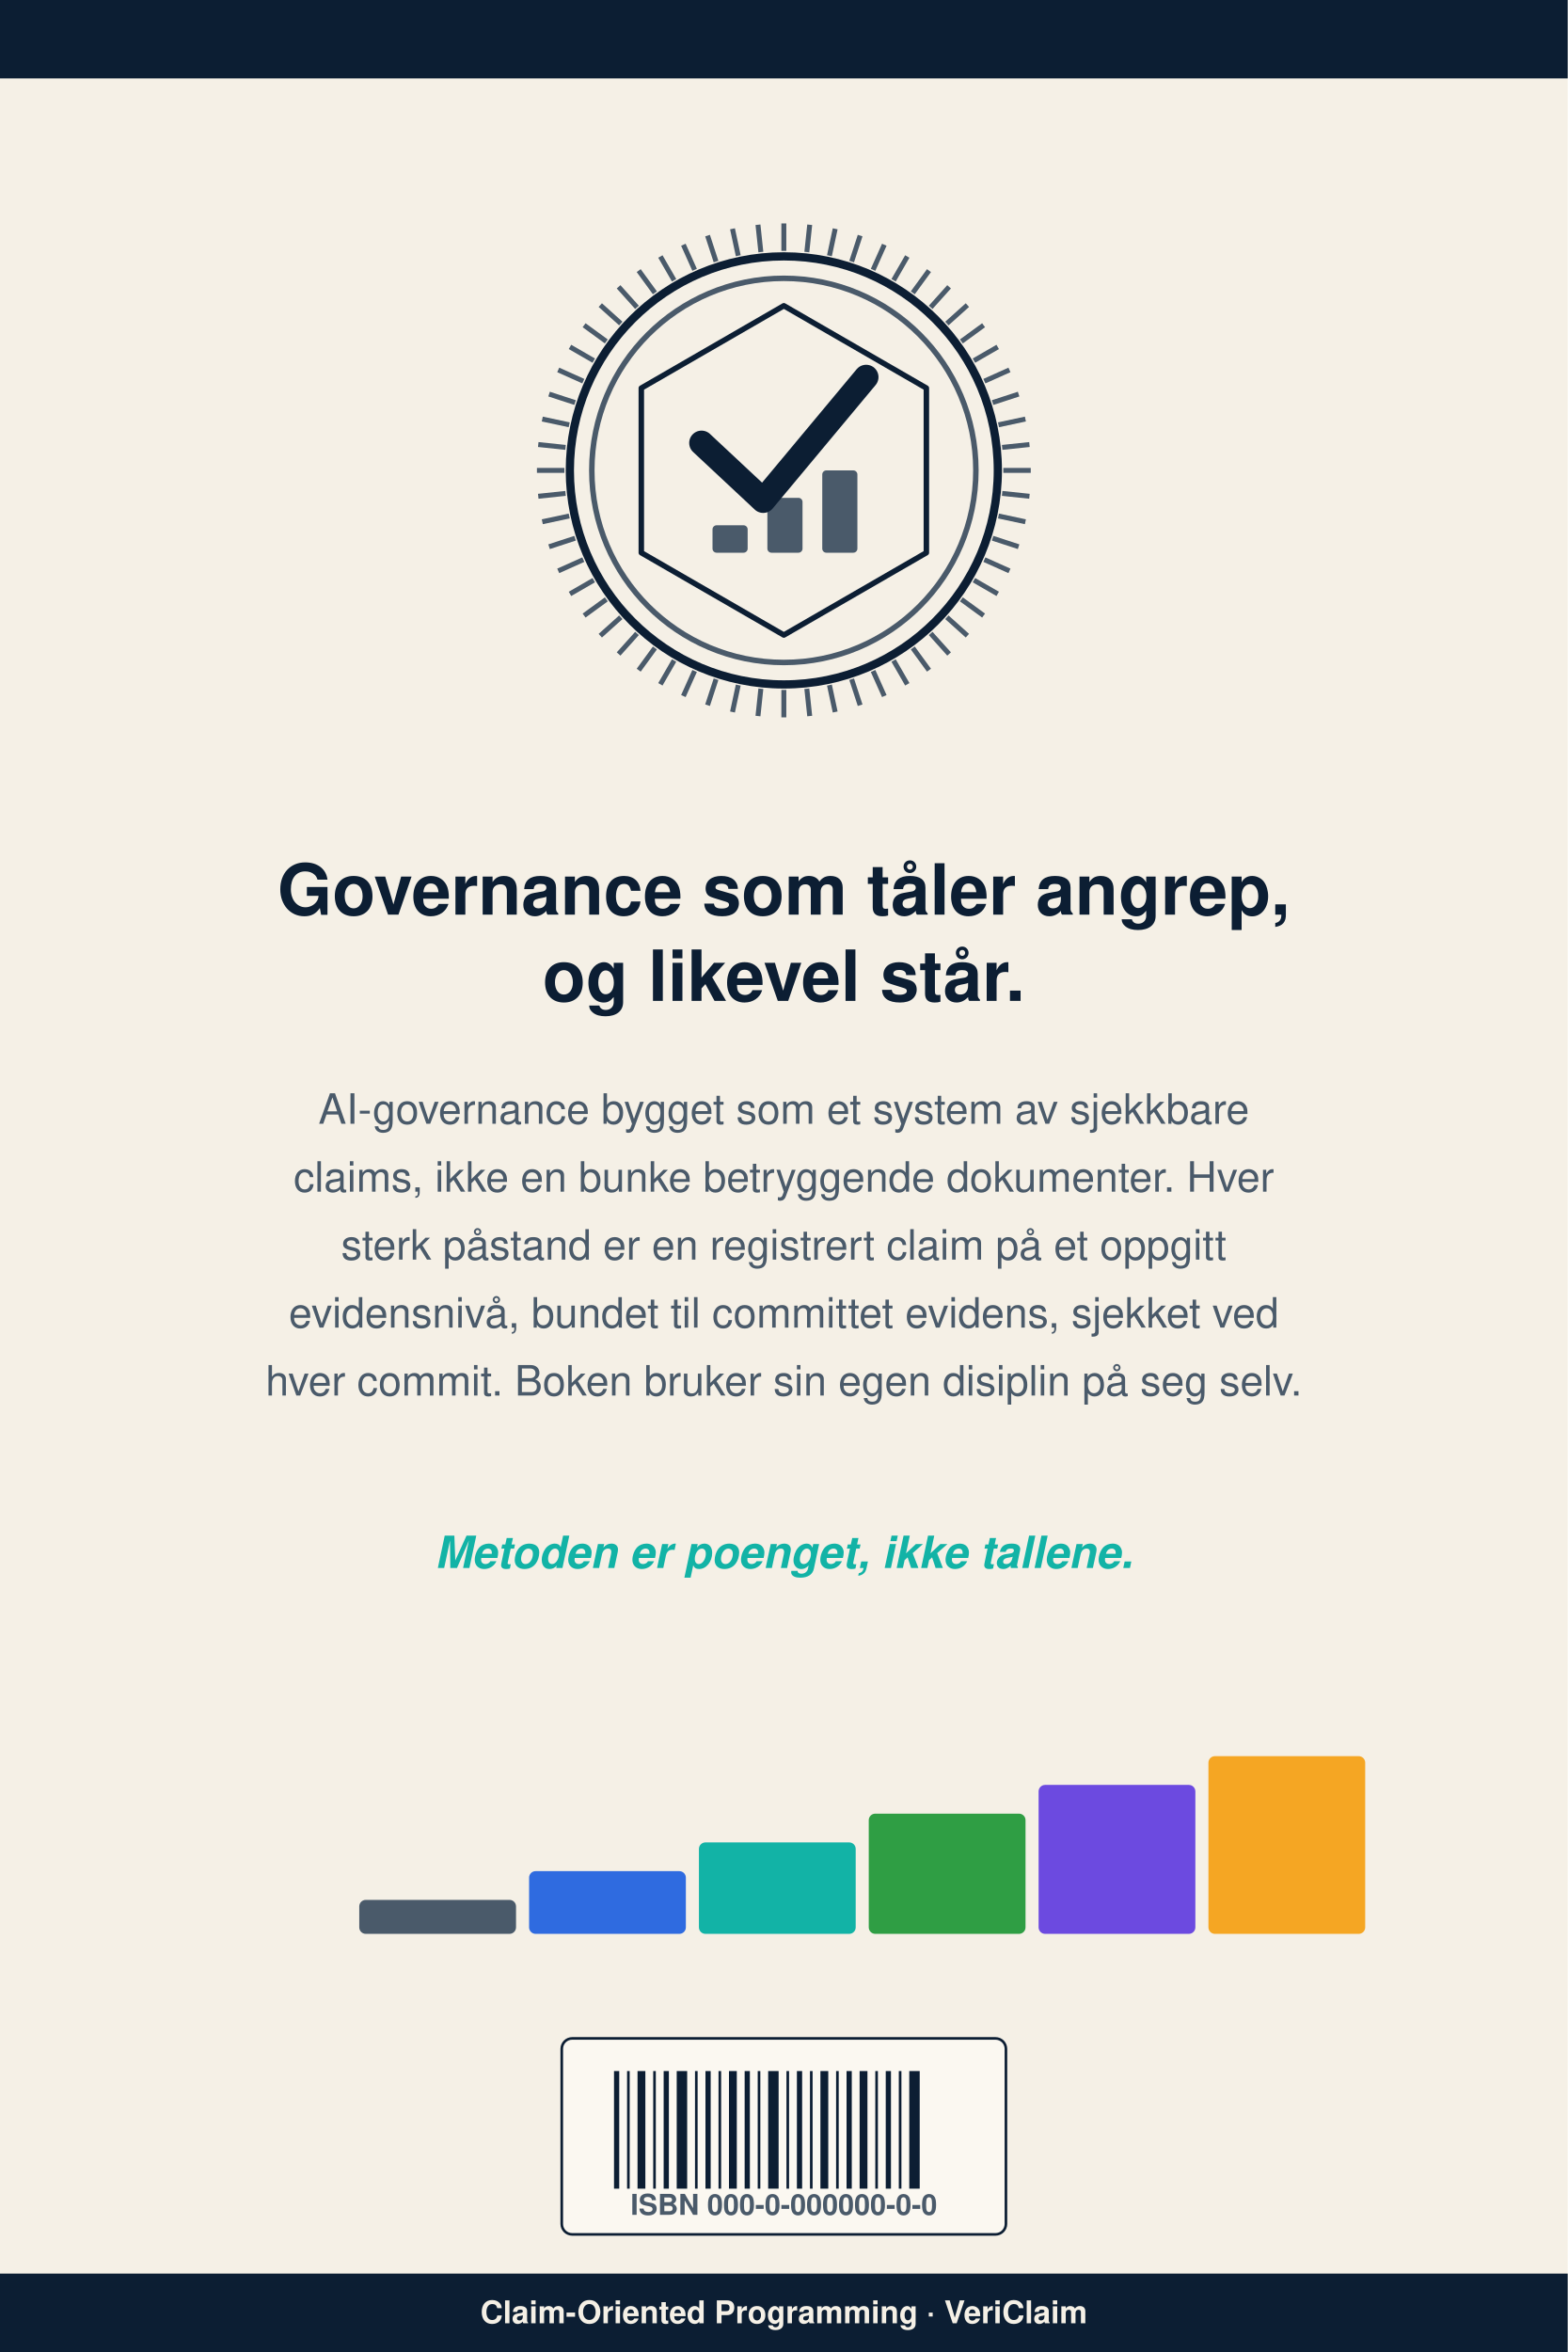
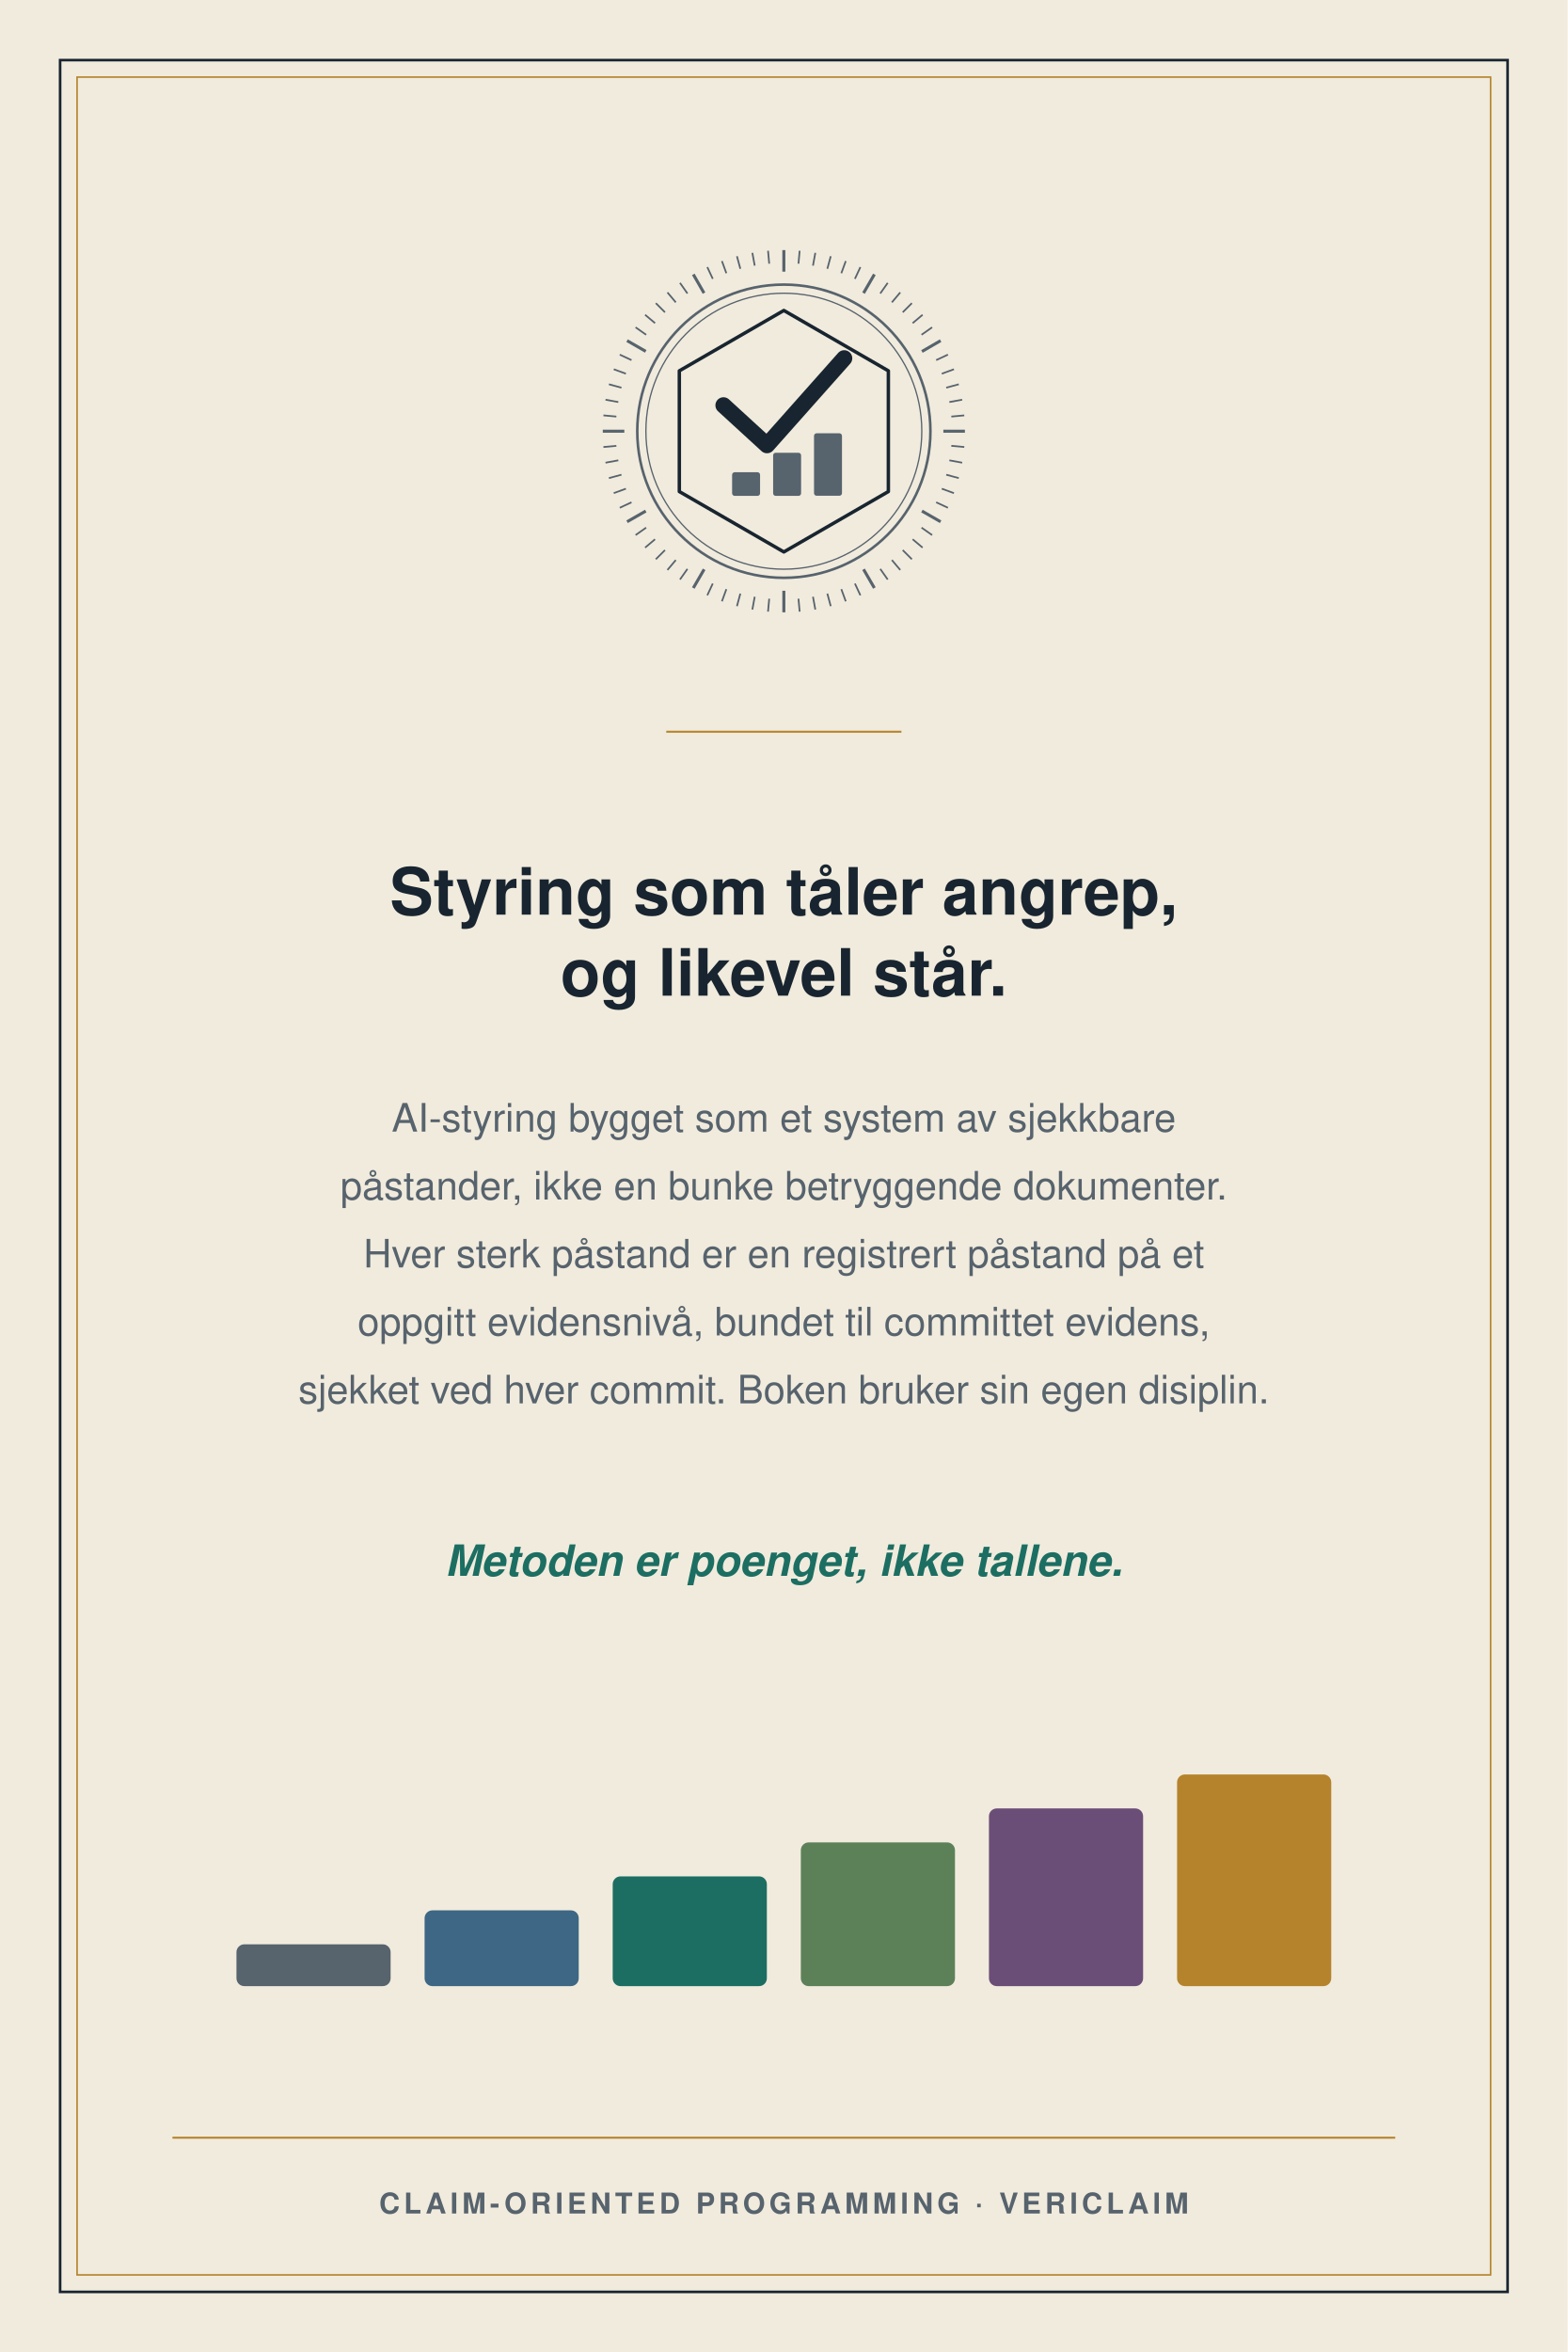
<svg xmlns="http://www.w3.org/2000/svg" width="1200" height="1800" viewBox="0 0 1200 1800" font-family="Helvetica, Arial, sans-serif">
-   <rect x="0.0" y="0.0" width="1200.0" height="1800.0" rx="0" fill="#F5F0E6" />
-   <rect x="0.0" y="0.0" width="1200.0" height="60.0" rx="0" fill="#0C1E33" />
-   <rect x="0.0" y="1740.0" width="1200.0" height="60.0" rx="0" fill="#0C1E33" />
-   <line x1="768.0" y1="360.0" x2="789.0" y2="360.0" stroke="#4A5A6A" stroke-width="3.78" stroke-linecap="butt" />
-   <line x1="767.1" y1="377.6" x2="788.0" y2="379.8" stroke="#4A5A6A" stroke-width="3.78" stroke-linecap="butt" />
-   <line x1="764.3" y1="394.9" x2="784.9" y2="399.3" stroke="#4A5A6A" stroke-width="3.78" stroke-linecap="butt" />
-   <line x1="759.8" y1="411.9" x2="779.7" y2="418.4" stroke="#4A5A6A" stroke-width="3.78" stroke-linecap="butt" />
-   <line x1="753.5" y1="428.3" x2="772.7" y2="436.9" stroke="#4A5A6A" stroke-width="3.78" stroke-linecap="butt" />
-   <line x1="745.5" y1="444.0" x2="763.7" y2="454.5" stroke="#4A5A6A" stroke-width="3.78" stroke-linecap="butt" />
-   <line x1="735.9" y1="458.7" x2="752.9" y2="471.1" stroke="#4A5A6A" stroke-width="3.78" stroke-linecap="butt" />
-   <line x1="724.8" y1="472.4" x2="740.5" y2="486.5" stroke="#4A5A6A" stroke-width="3.78" stroke-linecap="butt" />
-   <line x1="712.4" y1="484.8" x2="726.5" y2="500.5" stroke="#4A5A6A" stroke-width="3.78" stroke-linecap="butt" />
-   <line x1="698.7" y1="495.9" x2="711.1" y2="512.9" stroke="#4A5A6A" stroke-width="3.78" stroke-linecap="butt" />
-   <line x1="684.0" y1="505.5" x2="694.5" y2="523.7" stroke="#4A5A6A" stroke-width="3.78" stroke-linecap="butt" />
-   <line x1="668.3" y1="513.5" x2="676.9" y2="532.7" stroke="#4A5A6A" stroke-width="3.78" stroke-linecap="butt" />
-   <line x1="651.9" y1="519.8" x2="658.4" y2="539.7" stroke="#4A5A6A" stroke-width="3.78" stroke-linecap="butt" />
-   <line x1="634.9" y1="524.3" x2="639.3" y2="544.9" stroke="#4A5A6A" stroke-width="3.78" stroke-linecap="butt" />
-   <line x1="617.6" y1="527.1" x2="619.8" y2="548.0" stroke="#4A5A6A" stroke-width="3.78" stroke-linecap="butt" />
-   <line x1="600.0" y1="528.0" x2="600.0" y2="549.0" stroke="#4A5A6A" stroke-width="3.78" stroke-linecap="butt" />
-   <line x1="582.4" y1="527.1" x2="580.2" y2="548.0" stroke="#4A5A6A" stroke-width="3.78" stroke-linecap="butt" />
-   <line x1="565.1" y1="524.3" x2="560.7" y2="544.9" stroke="#4A5A6A" stroke-width="3.78" stroke-linecap="butt" />
-   <line x1="548.1" y1="519.8" x2="541.6" y2="539.7" stroke="#4A5A6A" stroke-width="3.78" stroke-linecap="butt" />
-   <line x1="531.7" y1="513.5" x2="523.1" y2="532.7" stroke="#4A5A6A" stroke-width="3.78" stroke-linecap="butt" />
-   <line x1="516.0" y1="505.5" x2="505.5" y2="523.7" stroke="#4A5A6A" stroke-width="3.78" stroke-linecap="butt" />
-   <line x1="501.3" y1="495.9" x2="488.9" y2="512.9" stroke="#4A5A6A" stroke-width="3.78" stroke-linecap="butt" />
-   <line x1="487.6" y1="484.8" x2="473.5" y2="500.5" stroke="#4A5A6A" stroke-width="3.78" stroke-linecap="butt" />
-   <line x1="475.2" y1="472.4" x2="459.5" y2="486.5" stroke="#4A5A6A" stroke-width="3.78" stroke-linecap="butt" />
-   <line x1="464.1" y1="458.7" x2="447.1" y2="471.1" stroke="#4A5A6A" stroke-width="3.78" stroke-linecap="butt" />
-   <line x1="454.5" y1="444.0" x2="436.3" y2="454.5" stroke="#4A5A6A" stroke-width="3.78" stroke-linecap="butt" />
-   <line x1="446.5" y1="428.3" x2="427.3" y2="436.9" stroke="#4A5A6A" stroke-width="3.78" stroke-linecap="butt" />
-   <line x1="440.2" y1="411.9" x2="420.3" y2="418.4" stroke="#4A5A6A" stroke-width="3.78" stroke-linecap="butt" />
-   <line x1="435.7" y1="394.9" x2="415.1" y2="399.3" stroke="#4A5A6A" stroke-width="3.78" stroke-linecap="butt" />
-   <line x1="432.9" y1="377.6" x2="412.0" y2="379.8" stroke="#4A5A6A" stroke-width="3.78" stroke-linecap="butt" />
-   <line x1="432.0" y1="360.0" x2="411.0" y2="360.0" stroke="#4A5A6A" stroke-width="3.78" stroke-linecap="butt" />
-   <line x1="432.9" y1="342.4" x2="412.0" y2="340.2" stroke="#4A5A6A" stroke-width="3.78" stroke-linecap="butt" />
-   <line x1="435.7" y1="325.1" x2="415.1" y2="320.7" stroke="#4A5A6A" stroke-width="3.78" stroke-linecap="butt" />
-   <line x1="440.2" y1="308.1" x2="420.3" y2="301.6" stroke="#4A5A6A" stroke-width="3.78" stroke-linecap="butt" />
-   <line x1="446.5" y1="291.7" x2="427.3" y2="283.1" stroke="#4A5A6A" stroke-width="3.78" stroke-linecap="butt" />
-   <line x1="454.5" y1="276.0" x2="436.3" y2="265.5" stroke="#4A5A6A" stroke-width="3.78" stroke-linecap="butt" />
-   <line x1="464.1" y1="261.3" x2="447.1" y2="248.9" stroke="#4A5A6A" stroke-width="3.78" stroke-linecap="butt" />
-   <line x1="475.2" y1="247.6" x2="459.5" y2="233.5" stroke="#4A5A6A" stroke-width="3.78" stroke-linecap="butt" />
-   <line x1="487.6" y1="235.2" x2="473.5" y2="219.5" stroke="#4A5A6A" stroke-width="3.78" stroke-linecap="butt" />
-   <line x1="501.3" y1="224.1" x2="488.9" y2="207.1" stroke="#4A5A6A" stroke-width="3.78" stroke-linecap="butt" />
-   <line x1="516.0" y1="214.5" x2="505.5" y2="196.3" stroke="#4A5A6A" stroke-width="3.78" stroke-linecap="butt" />
-   <line x1="531.7" y1="206.5" x2="523.1" y2="187.3" stroke="#4A5A6A" stroke-width="3.78" stroke-linecap="butt" />
-   <line x1="548.1" y1="200.2" x2="541.6" y2="180.3" stroke="#4A5A6A" stroke-width="3.78" stroke-linecap="butt" />
-   <line x1="565.1" y1="195.7" x2="560.7" y2="175.1" stroke="#4A5A6A" stroke-width="3.78" stroke-linecap="butt" />
-   <line x1="582.4" y1="192.9" x2="580.2" y2="172.0" stroke="#4A5A6A" stroke-width="3.78" stroke-linecap="butt" />
-   <line x1="600.0" y1="192.0" x2="600.0" y2="171.0" stroke="#4A5A6A" stroke-width="3.78" stroke-linecap="butt" />
-   <line x1="617.6" y1="192.9" x2="619.8" y2="172.0" stroke="#4A5A6A" stroke-width="3.78" stroke-linecap="butt" />
-   <line x1="634.9" y1="195.7" x2="639.3" y2="175.1" stroke="#4A5A6A" stroke-width="3.78" stroke-linecap="butt" />
-   <line x1="651.9" y1="200.2" x2="658.4" y2="180.3" stroke="#4A5A6A" stroke-width="3.78" stroke-linecap="butt" />
-   <line x1="668.3" y1="206.5" x2="676.9" y2="187.3" stroke="#4A5A6A" stroke-width="3.78" stroke-linecap="butt" />
-   <line x1="684.0" y1="214.5" x2="694.5" y2="196.3" stroke="#4A5A6A" stroke-width="3.78" stroke-linecap="butt" />
-   <line x1="698.7" y1="224.1" x2="711.1" y2="207.1" stroke="#4A5A6A" stroke-width="3.78" stroke-linecap="butt" />
-   <line x1="712.4" y1="235.2" x2="726.5" y2="219.5" stroke="#4A5A6A" stroke-width="3.78" stroke-linecap="butt" />
-   <line x1="724.8" y1="247.6" x2="740.5" y2="233.5" stroke="#4A5A6A" stroke-width="3.78" stroke-linecap="butt" />
-   <line x1="735.9" y1="261.3" x2="752.9" y2="248.9" stroke="#4A5A6A" stroke-width="3.78" stroke-linecap="butt" />
-   <line x1="745.5" y1="276.0" x2="763.7" y2="265.5" stroke="#4A5A6A" stroke-width="3.78" stroke-linecap="butt" />
-   <line x1="753.5" y1="291.7" x2="772.7" y2="283.1" stroke="#4A5A6A" stroke-width="3.78" stroke-linecap="butt" />
-   <line x1="759.8" y1="308.1" x2="779.7" y2="301.6" stroke="#4A5A6A" stroke-width="3.78" stroke-linecap="butt" />
-   <line x1="764.3" y1="325.1" x2="784.9" y2="320.7" stroke="#4A5A6A" stroke-width="3.78" stroke-linecap="butt" />
-   <line x1="767.1" y1="342.4" x2="788.0" y2="340.2" stroke="#4A5A6A" stroke-width="3.78" stroke-linecap="butt" />
-   <circle cx="600.0" cy="360.0" r="163.8" fill="none" stroke="#0C1E33" stroke-width="6.3" />
-   <circle cx="600.0" cy="360.0" r="147.0" fill="none" stroke="#4A5A6A" stroke-width="4.2" />
-   <polygon points="600.0,486.0 490.9,423.0 490.9,297.0 600.0,234.0 709.1,297.0 709.1,423.0" fill="none" stroke="#0C1E33" stroke-width="4.2" stroke-linejoin="round" />
-   <rect x="545.4" y="402.0" width="26.9" height="21.0" rx="3.15" fill="#4A5A6A" />
-   <rect x="587.4" y="381.0" width="26.9" height="42.0" rx="3.15" fill="#4A5A6A" />
-   <rect x="629.4" y="360.0" width="26.9" height="63.0" rx="3.15" fill="#4A5A6A" />
-   <path d="M 537.0 339.0 L 584.2 383.1 L 663.0 288.6" fill="none" stroke="#0C1E33" stroke-width="18.9" stroke-linecap="round" stroke-linejoin="round" />
-   <text x="600.0" y="700.0" font-size="54" fill="#0C1E33" font-weight="800" text-anchor="middle">Governance som tåler angrep,</text>
-   <text x="600.0" y="766.0" font-size="54" fill="#0C1E33" font-weight="800" text-anchor="middle">og likevel står.</text>
-   <text x="600.0" y="860.0" font-size="32" fill="#4A5A6A" font-weight="500" text-anchor="middle">AI-governance bygget som et system av sjekkbare</text>
-   <text x="600.0" y="912.0" font-size="32" fill="#4A5A6A" font-weight="500" text-anchor="middle">claims, ikke en bunke betryggende dokumenter. Hver</text>
-   <text x="600.0" y="964.0" font-size="32" fill="#4A5A6A" font-weight="500" text-anchor="middle">sterk påstand er en registrert claim på et oppgitt</text>
-   <text x="600.0" y="1016.0" font-size="32" fill="#4A5A6A" font-weight="500" text-anchor="middle">evidensnivå, bundet til committet evidens, sjekket ved</text>
-   <text x="600.0" y="1068.0" font-size="32" fill="#4A5A6A" font-weight="500" text-anchor="middle">hver commit. Boken bruker sin egen disiplin på seg selv.</text>
-   <text x="600.0" y="1200.0" font-size="34" fill="#12B3A6" font-weight="700" text-anchor="middle" font-style="italic">Metoden er poenget, ikke tallene.</text>
-   <rect x="275.0" y="1454.0" width="120.0" height="26.0" rx="5" fill="#4A5A6A" />
-   <rect x="405.0" y="1432.0" width="120.0" height="48.0" rx="5" fill="#2F6BE0" />
-   <rect x="535.0" y="1410.0" width="120.0" height="70.0" rx="5" fill="#12B3A6" />
-   <rect x="665.0" y="1388.0" width="120.0" height="92.0" rx="5" fill="#2F9E44" />
-   <rect x="795.0" y="1366.0" width="120.0" height="114.0" rx="5" fill="#6C4AE0" />
-   <rect x="925.0" y="1344.0" width="120.0" height="136.0" rx="5" fill="#F5A623" />
-   <rect x="430.0" y="1560.0" width="340.0" height="150.0" rx="8" fill="#FBF8F1" stroke="#0C1E33" stroke-width="2" />
-   <rect x="470.0" y="1585.0" width="4.0" height="90.0" rx="0" fill="#0C1E33" />
-   <rect x="480.0" y="1585.0" width="2.0" height="90.0" rx="0" fill="#0C1E33" />
-   <rect x="488.0" y="1585.0" width="6.0" height="90.0" rx="0" fill="#0C1E33" />
-   <rect x="500.0" y="1585.0" width="2.0" height="90.0" rx="0" fill="#0C1E33" />
-   <rect x="508.0" y="1585.0" width="4.0" height="90.0" rx="0" fill="#0C1E33" />
-   <rect x="518.0" y="1585.0" width="8.0" height="90.0" rx="0" fill="#0C1E33" />
-   <rect x="532.0" y="1585.0" width="2.0" height="90.0" rx="0" fill="#0C1E33" />
-   <rect x="540.0" y="1585.0" width="4.0" height="90.0" rx="0" fill="#0C1E33" />
-   <rect x="550.0" y="1585.0" width="2.0" height="90.0" rx="0" fill="#0C1E33" />
-   <rect x="558.0" y="1585.0" width="6.0" height="90.0" rx="0" fill="#0C1E33" />
-   <rect x="570.0" y="1585.0" width="4.0" height="90.0" rx="0" fill="#0C1E33" />
-   <rect x="580.0" y="1585.0" width="2.0" height="90.0" rx="0" fill="#0C1E33" />
-   <rect x="588.0" y="1585.0" width="8.0" height="90.0" rx="0" fill="#0C1E33" />
-   <rect x="602.0" y="1585.0" width="2.0" height="90.0" rx="0" fill="#0C1E33" />
-   <rect x="610.0" y="1585.0" width="4.0" height="90.0" rx="0" fill="#0C1E33" />
-   <rect x="620.0" y="1585.0" width="2.0" height="90.0" rx="0" fill="#0C1E33" />
-   <rect x="628.0" y="1585.0" width="6.0" height="90.0" rx="0" fill="#0C1E33" />
-   <rect x="640.0" y="1585.0" width="2.0" height="90.0" rx="0" fill="#0C1E33" />
-   <rect x="648.0" y="1585.0" width="4.0" height="90.0" rx="0" fill="#0C1E33" />
-   <rect x="658.0" y="1585.0" width="6.0" height="90.0" rx="0" fill="#0C1E33" />
-   <rect x="670.0" y="1585.0" width="2.0" height="90.0" rx="0" fill="#0C1E33" />
-   <rect x="678.0" y="1585.0" width="4.0" height="90.0" rx="0" fill="#0C1E33" />
-   <rect x="688.0" y="1585.0" width="2.0" height="90.0" rx="0" fill="#0C1E33" />
-   <rect x="696.0" y="1585.0" width="8.0" height="90.0" rx="0" fill="#0C1E33" />
-   <text x="600.0" y="1695.0" font-size="22" fill="#4A5A6A" font-weight="600" text-anchor="middle">ISBN 000-0-000000-0-0</text>
-   <text x="600.0" y="1778.0" font-size="24" fill="#F5F0E6" font-weight="600" text-anchor="middle">Claim-Oriented Programming · VeriClaim</text>
+   <rect x="0.0" y="0.0" width="1200.0" height="1800.0" rx="0" fill="#F1EBDD" />
+   <rect x="46.0" y="46.0" width="1108.0" height="1708.0" rx="0" fill="none" stroke="#182530" stroke-width="2" />
+   <rect x="59.0" y="59.0" width="1082.0" height="1682.0" rx="0" fill="none" stroke="#B4832B" stroke-width="1.2" />
+   <line x1="722.1" y1="330.0" x2="738.6" y2="330.0" stroke="#57636D" stroke-width="2.31" stroke-linecap="butt" />
+   <line x1="728.2" y1="341.2" x2="738.1" y2="342.1" stroke="#57636D" stroke-width="1.32" stroke-linecap="butt" />
+   <line x1="726.7" y1="352.3" x2="736.5" y2="354.1" stroke="#57636D" stroke-width="1.32" stroke-linecap="butt" />
+   <line x1="724.3" y1="363.3" x2="733.9" y2="365.9" stroke="#57636D" stroke-width="1.32" stroke-linecap="butt" />
+   <line x1="720.9" y1="374.0" x2="730.2" y2="377.4" stroke="#57636D" stroke-width="1.32" stroke-linecap="butt" />
+   <line x1="716.6" y1="384.4" x2="725.6" y2="388.6" stroke="#57636D" stroke-width="1.32" stroke-linecap="butt" />
+   <line x1="705.7" y1="391.1" x2="720.0" y2="399.3" stroke="#57636D" stroke-width="2.31" stroke-linecap="butt" />
+   <line x1="705.4" y1="403.8" x2="713.5" y2="409.5" stroke="#57636D" stroke-width="1.32" stroke-linecap="butt" />
+   <line x1="698.6" y1="412.7" x2="706.2" y2="419.1" stroke="#57636D" stroke-width="1.32" stroke-linecap="butt" />
+   <line x1="691.0" y1="421.0" x2="698.0" y2="428.0" stroke="#57636D" stroke-width="1.32" stroke-linecap="butt" />
+   <line x1="682.7" y1="428.6" x2="689.1" y2="436.2" stroke="#57636D" stroke-width="1.32" stroke-linecap="butt" />
+   <line x1="673.8" y1="435.4" x2="679.5" y2="443.5" stroke="#57636D" stroke-width="1.32" stroke-linecap="butt" />
+   <line x1="661.0" y1="435.7" x2="669.3" y2="450.0" stroke="#57636D" stroke-width="2.31" stroke-linecap="butt" />
+   <line x1="654.4" y1="446.6" x2="658.6" y2="455.6" stroke="#57636D" stroke-width="1.32" stroke-linecap="butt" />
+   <line x1="644.0" y1="450.9" x2="647.4" y2="460.2" stroke="#57636D" stroke-width="1.32" stroke-linecap="butt" />
+   <line x1="633.3" y1="454.3" x2="635.9" y2="463.9" stroke="#57636D" stroke-width="1.32" stroke-linecap="butt" />
+   <line x1="622.3" y1="456.7" x2="624.1" y2="466.5" stroke="#57636D" stroke-width="1.32" stroke-linecap="butt" />
+   <line x1="611.2" y1="458.2" x2="612.1" y2="468.1" stroke="#57636D" stroke-width="1.32" stroke-linecap="butt" />
+   <line x1="600.0" y1="452.1" x2="600.0" y2="468.6" stroke="#57636D" stroke-width="2.31" stroke-linecap="butt" />
+   <line x1="588.8" y1="458.2" x2="587.9" y2="468.1" stroke="#57636D" stroke-width="1.32" stroke-linecap="butt" />
+   <line x1="577.7" y1="456.7" x2="575.9" y2="466.5" stroke="#57636D" stroke-width="1.32" stroke-linecap="butt" />
+   <line x1="566.7" y1="454.3" x2="564.1" y2="463.9" stroke="#57636D" stroke-width="1.32" stroke-linecap="butt" />
+   <line x1="556.0" y1="450.9" x2="552.6" y2="460.2" stroke="#57636D" stroke-width="1.32" stroke-linecap="butt" />
+   <line x1="545.6" y1="446.6" x2="541.4" y2="455.6" stroke="#57636D" stroke-width="1.32" stroke-linecap="butt" />
+   <line x1="539.0" y1="435.7" x2="530.7" y2="450.0" stroke="#57636D" stroke-width="2.31" stroke-linecap="butt" />
+   <line x1="526.2" y1="435.4" x2="520.5" y2="443.5" stroke="#57636D" stroke-width="1.32" stroke-linecap="butt" />
+   <line x1="517.3" y1="428.6" x2="510.9" y2="436.2" stroke="#57636D" stroke-width="1.32" stroke-linecap="butt" />
+   <line x1="509.0" y1="421.0" x2="502.0" y2="428.0" stroke="#57636D" stroke-width="1.32" stroke-linecap="butt" />
+   <line x1="501.4" y1="412.7" x2="493.8" y2="419.1" stroke="#57636D" stroke-width="1.32" stroke-linecap="butt" />
+   <line x1="494.6" y1="403.8" x2="486.5" y2="409.5" stroke="#57636D" stroke-width="1.32" stroke-linecap="butt" />
+   <line x1="494.3" y1="391.1" x2="480.0" y2="399.3" stroke="#57636D" stroke-width="2.31" stroke-linecap="butt" />
+   <line x1="483.4" y1="384.4" x2="474.4" y2="388.6" stroke="#57636D" stroke-width="1.32" stroke-linecap="butt" />
+   <line x1="479.1" y1="374.0" x2="469.8" y2="377.4" stroke="#57636D" stroke-width="1.32" stroke-linecap="butt" />
+   <line x1="475.7" y1="363.3" x2="466.1" y2="365.9" stroke="#57636D" stroke-width="1.32" stroke-linecap="butt" />
+   <line x1="473.3" y1="352.3" x2="463.5" y2="354.1" stroke="#57636D" stroke-width="1.32" stroke-linecap="butt" />
+   <line x1="471.8" y1="341.2" x2="461.9" y2="342.1" stroke="#57636D" stroke-width="1.32" stroke-linecap="butt" />
+   <line x1="477.9" y1="330.0" x2="461.4" y2="330.0" stroke="#57636D" stroke-width="2.31" stroke-linecap="butt" />
+   <line x1="471.8" y1="318.8" x2="461.9" y2="317.9" stroke="#57636D" stroke-width="1.32" stroke-linecap="butt" />
+   <line x1="473.3" y1="307.7" x2="463.5" y2="305.9" stroke="#57636D" stroke-width="1.32" stroke-linecap="butt" />
+   <line x1="475.7" y1="296.7" x2="466.1" y2="294.1" stroke="#57636D" stroke-width="1.32" stroke-linecap="butt" />
+   <line x1="479.1" y1="286.0" x2="469.8" y2="282.6" stroke="#57636D" stroke-width="1.32" stroke-linecap="butt" />
+   <line x1="483.4" y1="275.6" x2="474.4" y2="271.4" stroke="#57636D" stroke-width="1.32" stroke-linecap="butt" />
+   <line x1="494.3" y1="268.9" x2="480.0" y2="260.7" stroke="#57636D" stroke-width="2.31" stroke-linecap="butt" />
+   <line x1="494.6" y1="256.2" x2="486.5" y2="250.5" stroke="#57636D" stroke-width="1.32" stroke-linecap="butt" />
+   <line x1="501.4" y1="247.3" x2="493.8" y2="240.9" stroke="#57636D" stroke-width="1.32" stroke-linecap="butt" />
+   <line x1="509.0" y1="239.0" x2="502.0" y2="232.0" stroke="#57636D" stroke-width="1.32" stroke-linecap="butt" />
+   <line x1="517.3" y1="231.4" x2="510.9" y2="223.8" stroke="#57636D" stroke-width="1.32" stroke-linecap="butt" />
+   <line x1="526.2" y1="224.6" x2="520.5" y2="216.5" stroke="#57636D" stroke-width="1.32" stroke-linecap="butt" />
+   <line x1="538.9" y1="224.3" x2="530.7" y2="210.0" stroke="#57636D" stroke-width="2.31" stroke-linecap="butt" />
+   <line x1="545.6" y1="213.4" x2="541.4" y2="204.4" stroke="#57636D" stroke-width="1.32" stroke-linecap="butt" />
+   <line x1="556.0" y1="209.1" x2="552.6" y2="199.8" stroke="#57636D" stroke-width="1.32" stroke-linecap="butt" />
+   <line x1="566.7" y1="205.7" x2="564.1" y2="196.1" stroke="#57636D" stroke-width="1.32" stroke-linecap="butt" />
+   <line x1="577.7" y1="203.3" x2="575.9" y2="193.5" stroke="#57636D" stroke-width="1.32" stroke-linecap="butt" />
+   <line x1="588.8" y1="201.8" x2="587.9" y2="191.9" stroke="#57636D" stroke-width="1.32" stroke-linecap="butt" />
+   <line x1="600.0" y1="207.9" x2="600.0" y2="191.4" stroke="#57636D" stroke-width="2.31" stroke-linecap="butt" />
+   <line x1="611.2" y1="201.8" x2="612.1" y2="191.9" stroke="#57636D" stroke-width="1.32" stroke-linecap="butt" />
+   <line x1="622.3" y1="203.3" x2="624.1" y2="193.5" stroke="#57636D" stroke-width="1.32" stroke-linecap="butt" />
+   <line x1="633.3" y1="205.7" x2="635.9" y2="196.1" stroke="#57636D" stroke-width="1.32" stroke-linecap="butt" />
+   <line x1="644.0" y1="209.1" x2="647.4" y2="199.8" stroke="#57636D" stroke-width="1.32" stroke-linecap="butt" />
+   <line x1="654.4" y1="213.4" x2="658.6" y2="204.4" stroke="#57636D" stroke-width="1.32" stroke-linecap="butt" />
+   <line x1="661.0" y1="224.3" x2="669.3" y2="210.0" stroke="#57636D" stroke-width="2.31" stroke-linecap="butt" />
+   <line x1="673.8" y1="224.6" x2="679.5" y2="216.5" stroke="#57636D" stroke-width="1.32" stroke-linecap="butt" />
+   <line x1="682.7" y1="231.4" x2="689.1" y2="223.8" stroke="#57636D" stroke-width="1.32" stroke-linecap="butt" />
+   <line x1="691.0" y1="239.0" x2="698.0" y2="232.0" stroke="#57636D" stroke-width="1.32" stroke-linecap="butt" />
+   <line x1="698.6" y1="247.3" x2="706.2" y2="240.9" stroke="#57636D" stroke-width="1.32" stroke-linecap="butt" />
+   <line x1="705.4" y1="256.2" x2="713.5" y2="250.5" stroke="#57636D" stroke-width="1.32" stroke-linecap="butt" />
+   <line x1="705.7" y1="269.0" x2="720.0" y2="260.7" stroke="#57636D" stroke-width="2.31" stroke-linecap="butt" />
+   <line x1="716.6" y1="275.6" x2="725.6" y2="271.4" stroke="#57636D" stroke-width="1.32" stroke-linecap="butt" />
+   <line x1="720.9" y1="286.0" x2="730.2" y2="282.6" stroke="#57636D" stroke-width="1.32" stroke-linecap="butt" />
+   <line x1="724.3" y1="296.7" x2="733.9" y2="294.1" stroke="#57636D" stroke-width="1.32" stroke-linecap="butt" />
+   <line x1="726.7" y1="307.7" x2="736.5" y2="305.9" stroke="#57636D" stroke-width="1.32" stroke-linecap="butt" />
+   <line x1="728.2" y1="318.8" x2="738.1" y2="317.9" stroke="#57636D" stroke-width="1.32" stroke-linecap="butt" />
+   <circle cx="600.0" cy="330.0" r="112.2" fill="none" stroke="#57636D" stroke-width="1.98" />
+   <circle cx="600.0" cy="330.0" r="105.6" fill="none" stroke="#57636D" stroke-width="0.99" />
+   <polygon points="600.0,422.4 520.0,376.2 520.0,283.8 600.0,237.6 680.0,283.8 680.0,376.2" fill="none" stroke="#182530" stroke-width="2.64" stroke-linejoin="round" />
+   <rect x="560.4" y="361.4" width="21.4" height="18.1" rx="1.98" fill="#57636D" />
+   <rect x="591.8" y="346.5" width="21.4" height="33.0" rx="1.98" fill="#57636D" />
+   <rect x="623.1" y="331.6" width="21.4" height="47.8" rx="1.98" fill="#57636D" />
+   <path d="M 553.8 310.2 L 587.1 340.7 L 646.2 274.2" fill="none" stroke="#182530" stroke-width="12.375" stroke-linecap="round" stroke-linejoin="round" />
+   <line x1="510.0" y1="560.0" x2="690.0" y2="560.0" stroke="#B4832B" stroke-width="1.5" stroke-linecap="butt" />
+   <text x="600.0" y="700.0" font-size="50" fill="#182530" font-weight="800" text-anchor="middle">Styring som tåler angrep,</text>
+   <text x="600.0" y="762.0" font-size="50" fill="#182530" font-weight="800" text-anchor="middle">og likevel står.</text>
+   <text x="600.0" y="866.0" font-size="30" fill="#57636D" font-weight="500" text-anchor="middle">AI-styring bygget som et system av sjekkbare</text>
+   <text x="600.0" y="918.0" font-size="30" fill="#57636D" font-weight="500" text-anchor="middle">påstander, ikke en bunke betryggende dokumenter.</text>
+   <text x="600.0" y="970.0" font-size="30" fill="#57636D" font-weight="500" text-anchor="middle">Hver sterk påstand er en registrert påstand på et</text>
+   <text x="600.0" y="1022.0" font-size="30" fill="#57636D" font-weight="500" text-anchor="middle">oppgitt evidensnivå, bundet til committet evidens,</text>
+   <text x="600.0" y="1074.0" font-size="30" fill="#57636D" font-weight="500" text-anchor="middle">sjekket ved hver commit. Boken bruker sin egen disiplin.</text>
+   <text x="600.0" y="1206.0" font-size="33" fill="#1C6E62" font-weight="700" text-anchor="middle" font-style="italic">Metoden er poenget, ikke tallene.</text>
+   <rect x="181.0" y="1488.0" width="118.0" height="32.0" rx="6" fill="#57636D" />
+   <rect x="325.0" y="1462.0" width="118.0" height="58.0" rx="6" fill="#3D6784" />
+   <rect x="469.0" y="1436.0" width="118.0" height="84.0" rx="6" fill="#1C6E62" />
+   <rect x="613.0" y="1410.0" width="118.0" height="110.0" rx="6" fill="#5C8158" />
+   <rect x="757.0" y="1384.0" width="118.0" height="136.0" rx="6" fill="#6B4E77" />
+   <rect x="901.0" y="1358.0" width="118.0" height="162.0" rx="6" fill="#B4832B" />
+   <line x1="132.0" y1="1636.0" x2="1068.0" y2="1636.0" stroke="#B4832B" stroke-width="1.5" stroke-linecap="butt" />
+   <text x="600.0" y="1694.0" font-size="22" fill="#57636D" font-weight="600" text-anchor="middle" letter-spacing="3">CLAIM-ORIENTED PROGRAMMING · VERICLAIM</text>
</svg>
